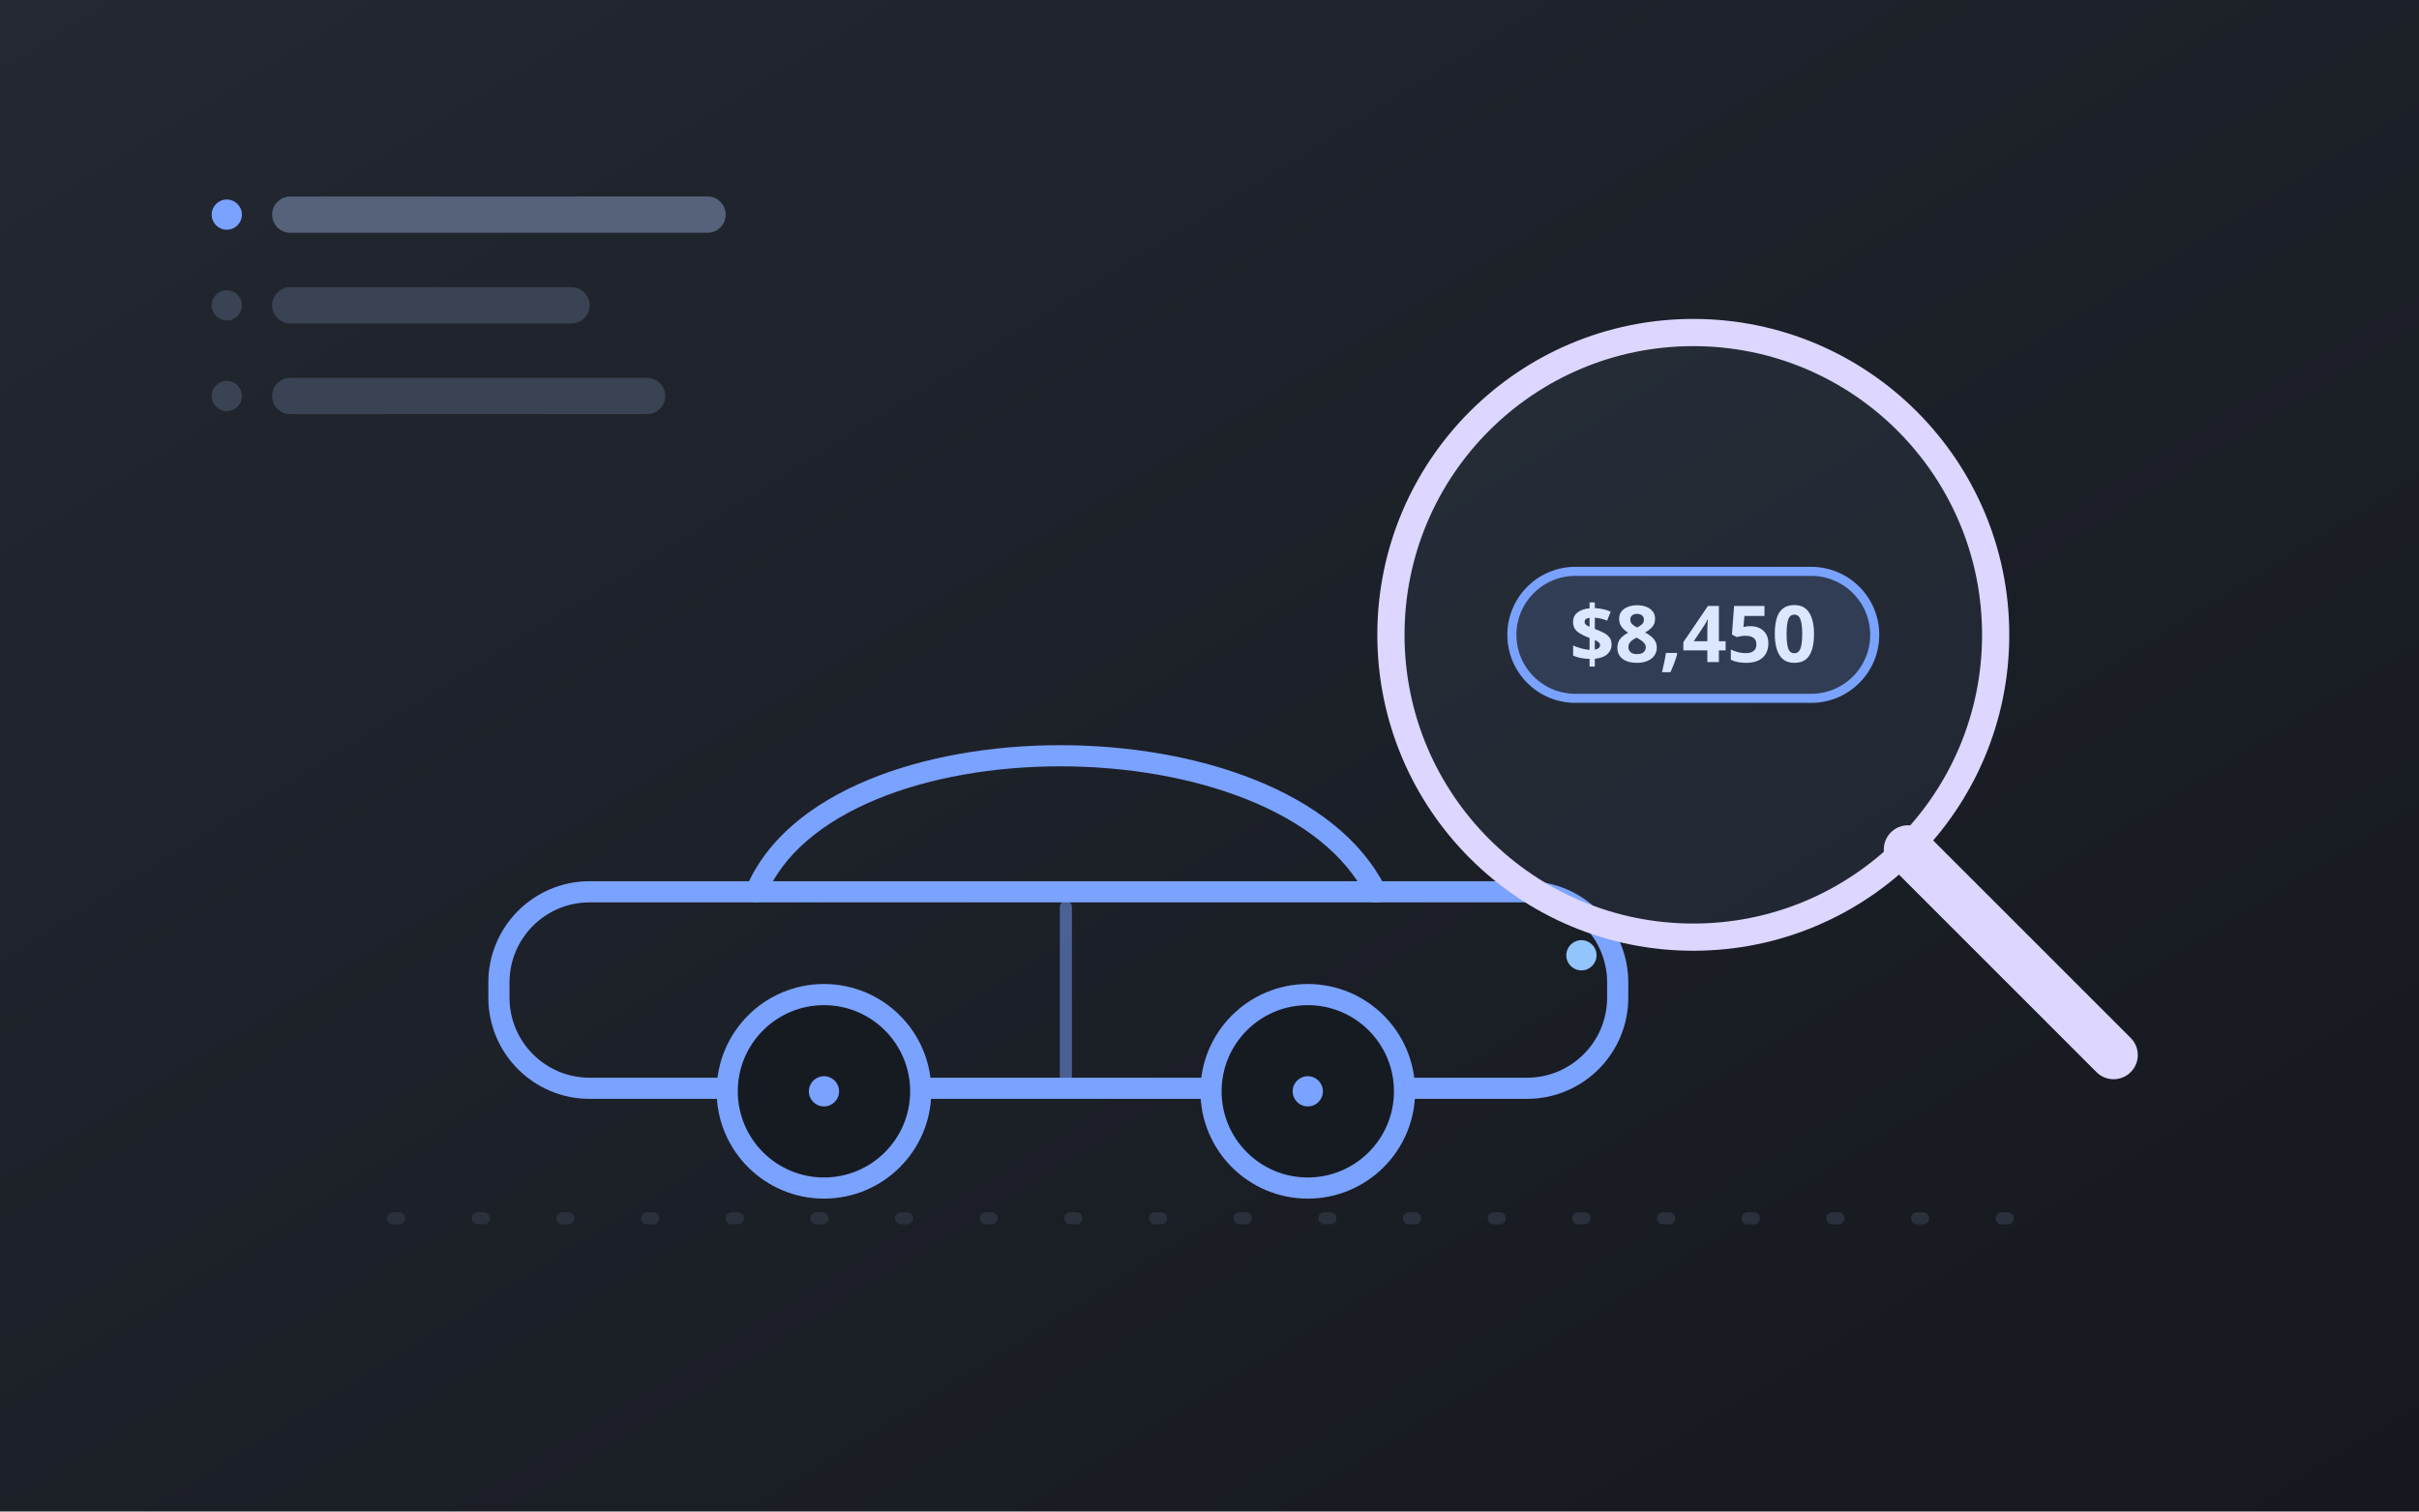
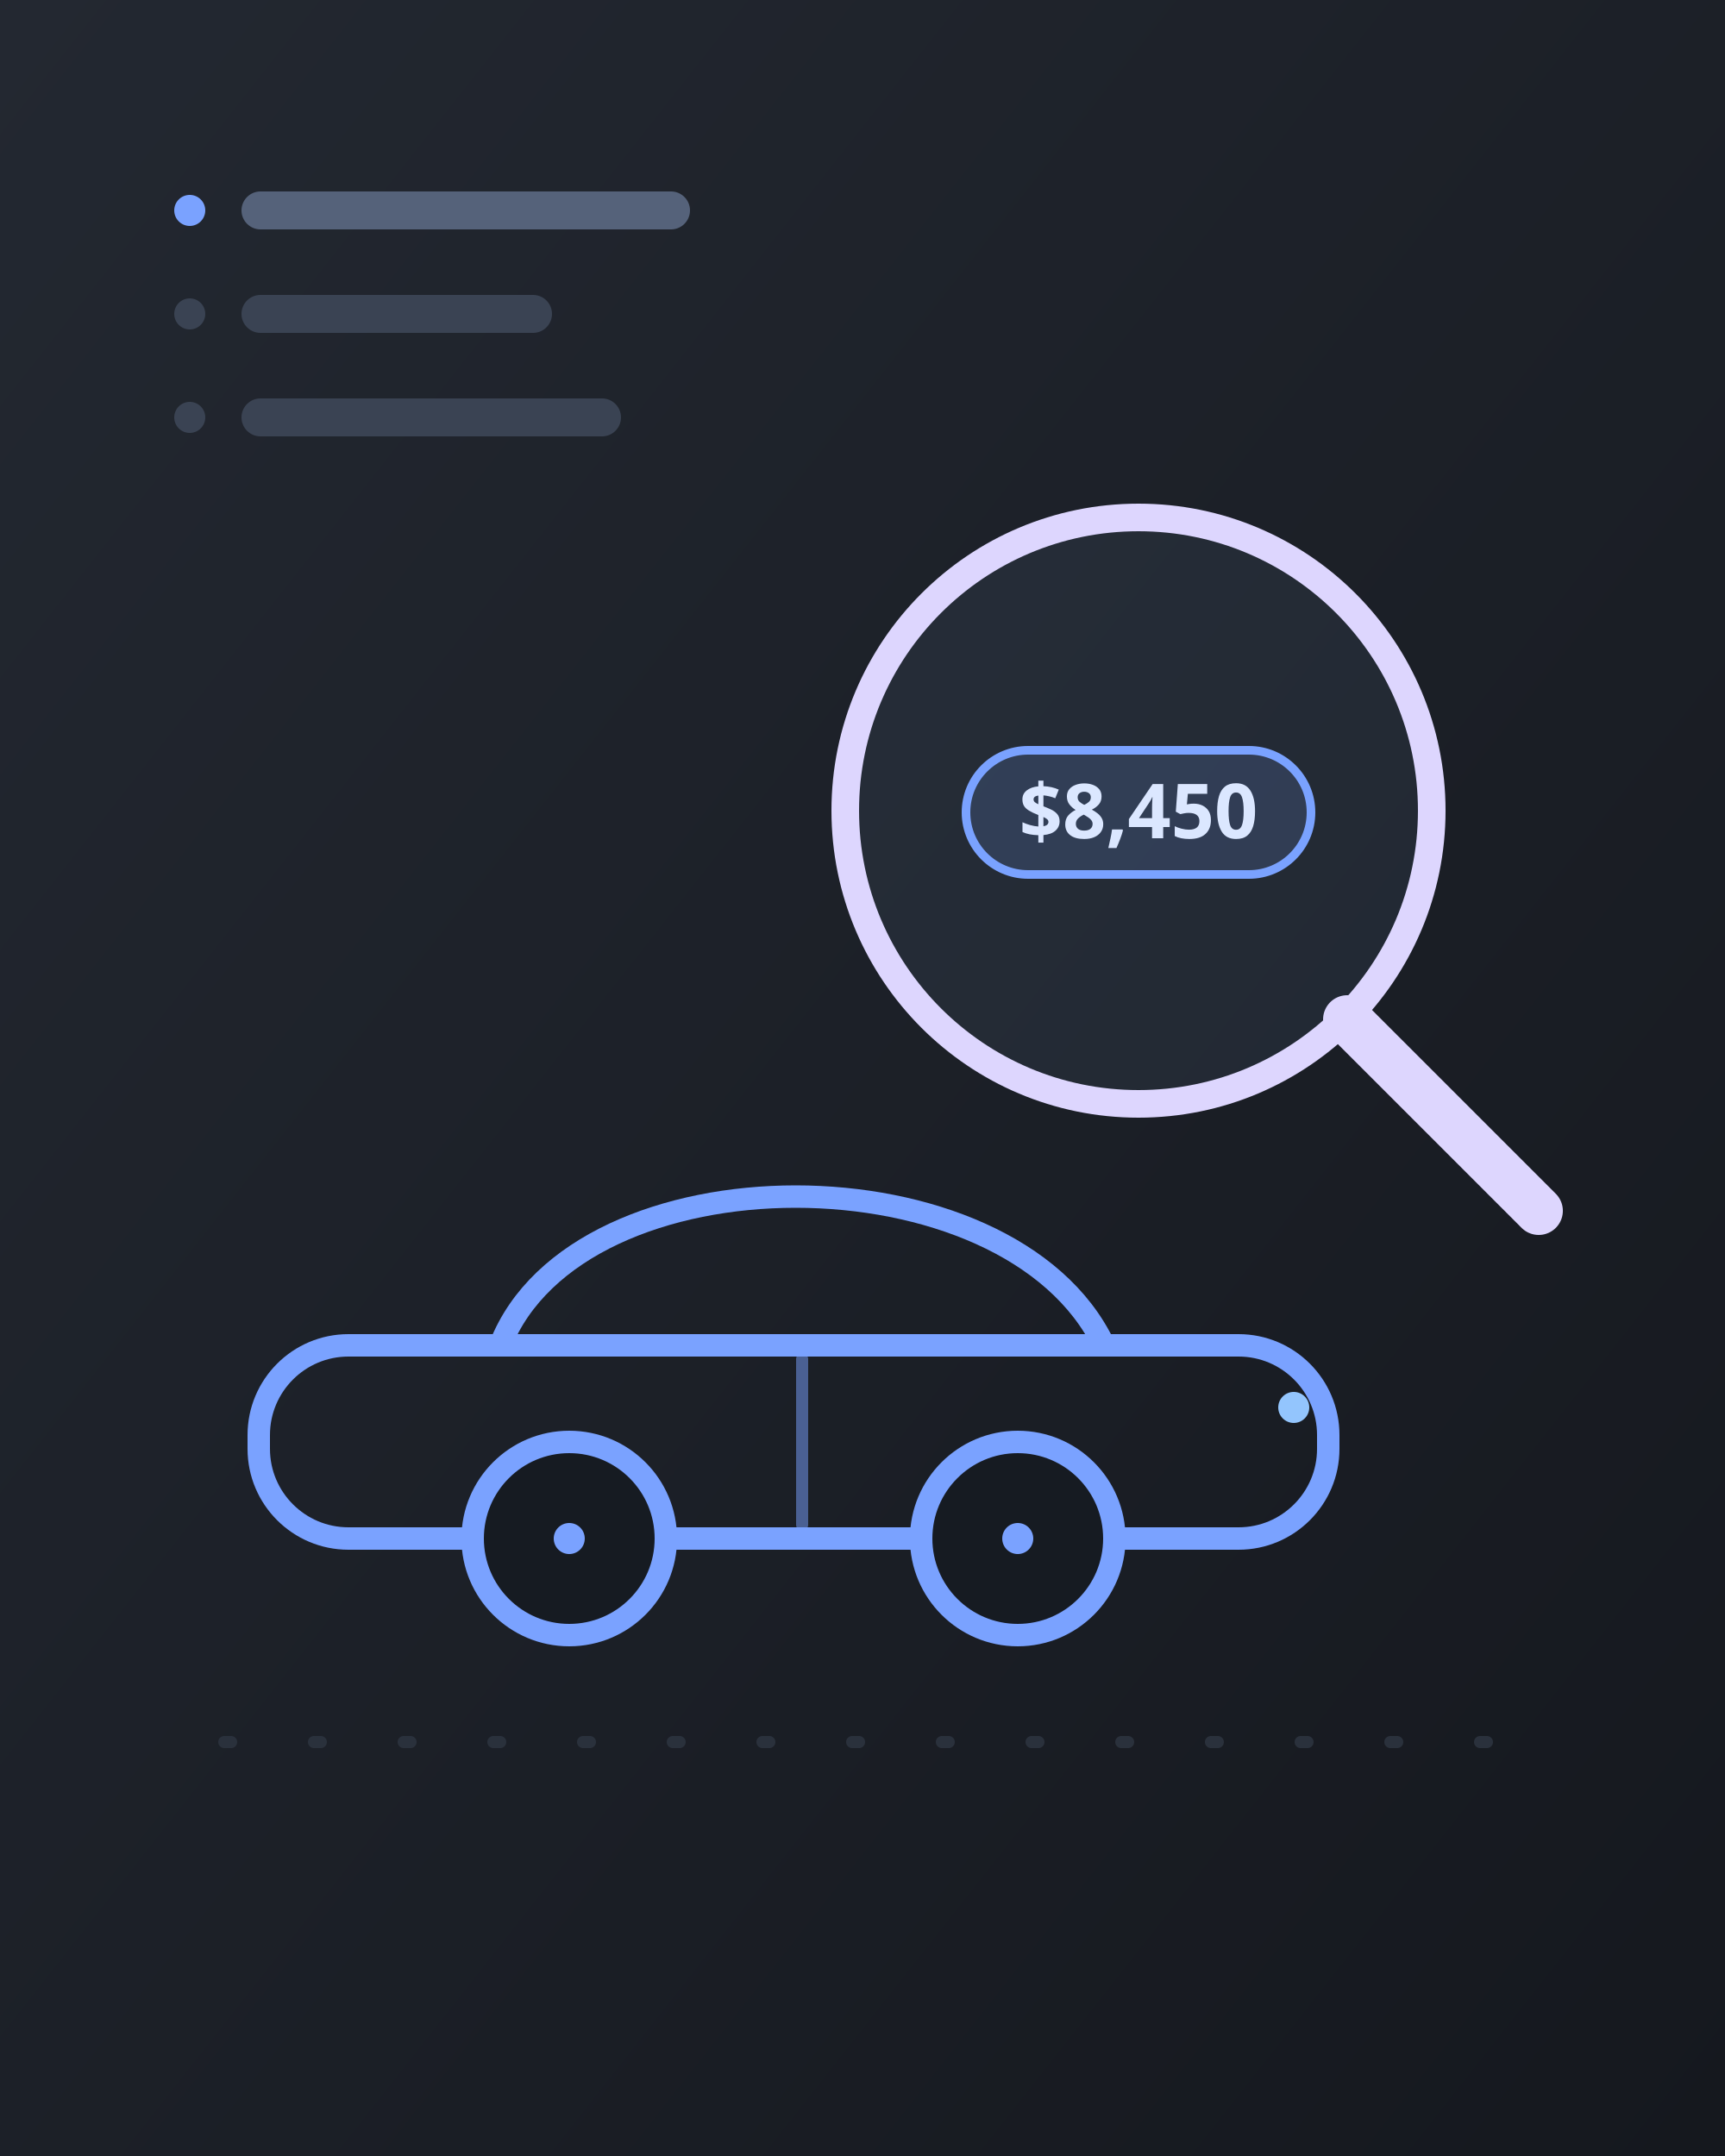
- <svg xmlns="http://www.w3.org/2000/svg" viewBox="0 0 1600 1000" role="img" aria-label="Illustration of a magnifying glass finding a car listing">
+ <svg xmlns="http://www.w3.org/2000/svg" viewBox="0 0 1000 1250" role="img" aria-label="Illustration of a magnifying glass finding a car listing">
  <defs>
    <linearGradient id="bg" x1="0" y1="0" x2="1" y2="1">
      <stop offset="0" stop-color="#232831" />
      <stop offset="1" stop-color="#15181e" />
    </linearGradient>
  </defs>
-   <rect width="1600" height="1000" fill="url(#bg)" />
+   <rect width="1000" height="1250" fill="url(#bg)" />
  <g>
-     <circle cx="150" cy="142" r="10" fill="#7aa2ff" />
-     <rect x="180" y="130" width="300" height="24" rx="12" fill="#55627a" />
-     <circle cx="150" cy="202" r="10" fill="#3a4353" />
-     <rect x="180" y="190" width="210" height="24" rx="12" fill="#3a4353" />
-     <circle cx="150" cy="262" r="10" fill="#3a4353" />
-     <rect x="180" y="250" width="260" height="24" rx="12" fill="#3a4353" />
-   </g>
-   <line x1="260" y1="806" x2="1340" y2="806" stroke="#2a313c" stroke-width="8" stroke-linecap="round" stroke-dasharray="4 52" />
-   <g stroke="#7aa2ff" stroke-width="14" fill="none" stroke-linecap="round">
-     <path d="M500 590 C550 470, 850 470, 910 590" />
-     <rect x="330" y="590" width="740" height="130" rx="60" />
-     <line x1="705" y1="600" x2="705" y2="712" stroke-width="8" opacity="0.5" />
-     <circle cx="545" cy="722" r="64" fill="#161b22" />
-     <circle cx="865" cy="722" r="64" fill="#161b22" />
-     <circle cx="545" cy="722" r="10" fill="#7aa2ff" stroke="none" />
-     <circle cx="865" cy="722" r="10" fill="#7aa2ff" stroke="none" />
-     <circle cx="1046" cy="632" r="10" fill="#93c5fd" stroke="none" />
+     <circle cx="110" cy="122" r="9" fill="#7aa2ff" />
+     <rect x="140" y="111" width="260" height="22" rx="11" fill="#55627a" />
+     <circle cx="110" cy="182" r="9" fill="#3a4353" />
+     <rect x="140" y="171" width="180" height="22" rx="11" fill="#3a4353" />
+     <circle cx="110" cy="242" r="9" fill="#3a4353" />
+     <rect x="140" y="231" width="220" height="22" rx="11" fill="#3a4353" />
  </g>
  <g>
-     <circle cx="1120" cy="420" r="200" fill="rgb(147 197 253 / 0.07)" stroke="#ddd6fe" stroke-width="18" />
-     <line x1="1262" y1="562" x2="1398" y2="698" stroke="#ddd6fe" stroke-width="32" stroke-linecap="round" />
-     <rect x="1000" y="378" width="240" height="84" rx="42" fill="rgb(122 162 255 / 0.16)" stroke="#7aa2ff" stroke-width="6" />
-     <text x="1120" y="438" text-anchor="middle" font-family="ui-sans-serif, system-ui, sans-serif" font-size="52" font-weight="700" fill="#dbe7ff">$8,450</text>
+     <circle cx="660" cy="470" r="170" fill="rgb(147 197 253 / 0.07)" stroke="#ddd6fe" stroke-width="16" />
+     <line x1="781" y1="591" x2="892" y2="702" stroke="#ddd6fe" stroke-width="28" stroke-linecap="round" />
+     <rect x="560" y="435" width="200" height="72" rx="36" fill="rgb(122 162 255 / 0.16)" stroke="#7aa2ff" stroke-width="5" />
+     <text x="660" y="486" text-anchor="middle" font-family="ui-sans-serif, system-ui, sans-serif" font-size="44" font-weight="700" fill="#dbe7ff">$8,450</text>
  </g>
+   <g stroke="#7aa2ff" stroke-width="13" fill="none" stroke-linecap="round">
+     <path d="M290 780 C335 665, 585 665, 640 780" />
+     <rect x="150" y="780" width="620" height="112" rx="52" />
+     <line x1="465" y1="788" x2="465" y2="884" stroke-width="7" opacity="0.5" />
+     <circle cx="330" cy="892" r="56" fill="#161b22" />
+     <circle cx="590" cy="892" r="56" fill="#161b22" />
+     <circle cx="330" cy="892" r="9" fill="#7aa2ff" stroke="none" />
+     <circle cx="590" cy="892" r="9" fill="#7aa2ff" stroke="none" />
+     <circle cx="750" cy="816" r="9" fill="#93c5fd" stroke="none" />
+   </g>
+   <line x1="130" y1="1010" x2="870" y2="1010" stroke="#2a313c" stroke-width="7" stroke-linecap="round" stroke-dasharray="4 48" />
</svg>
